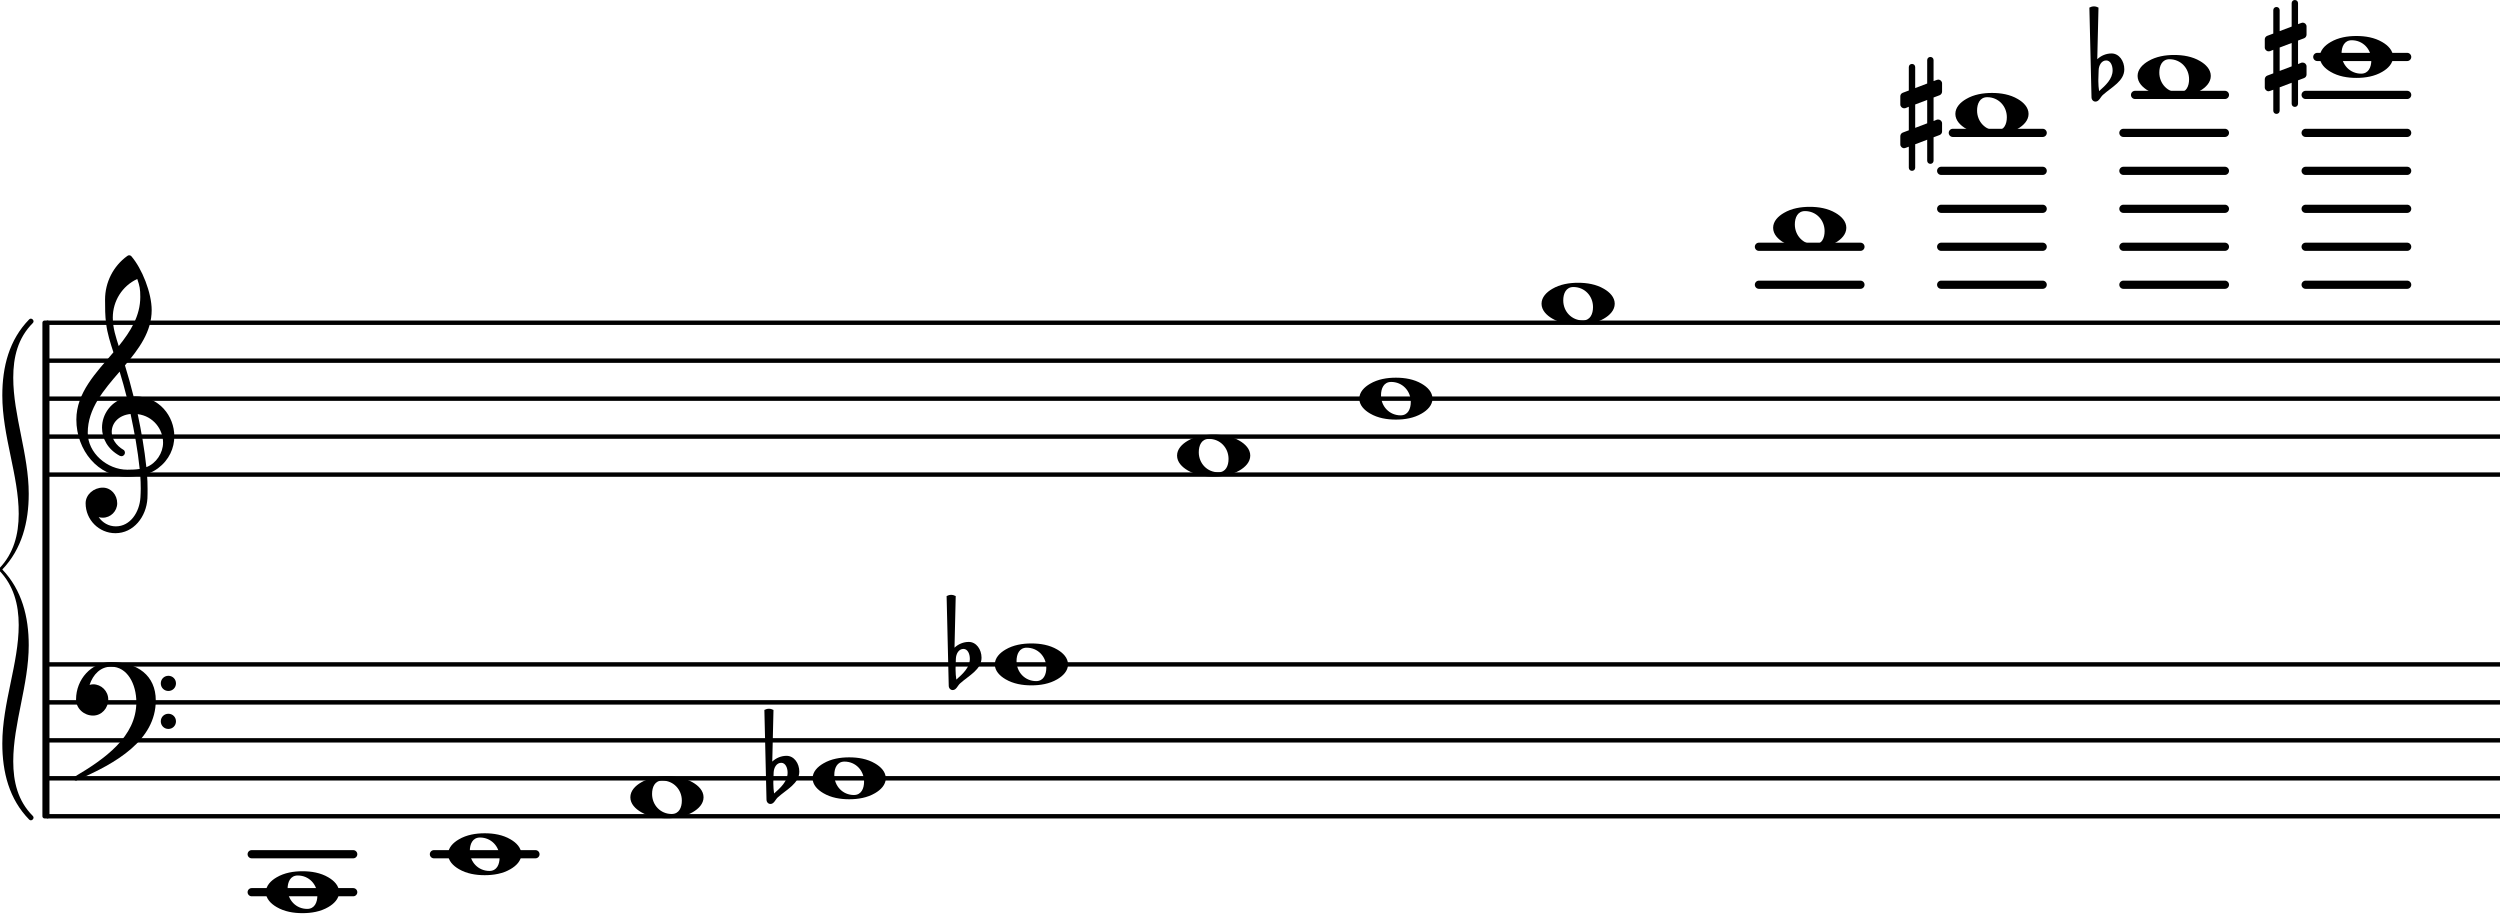
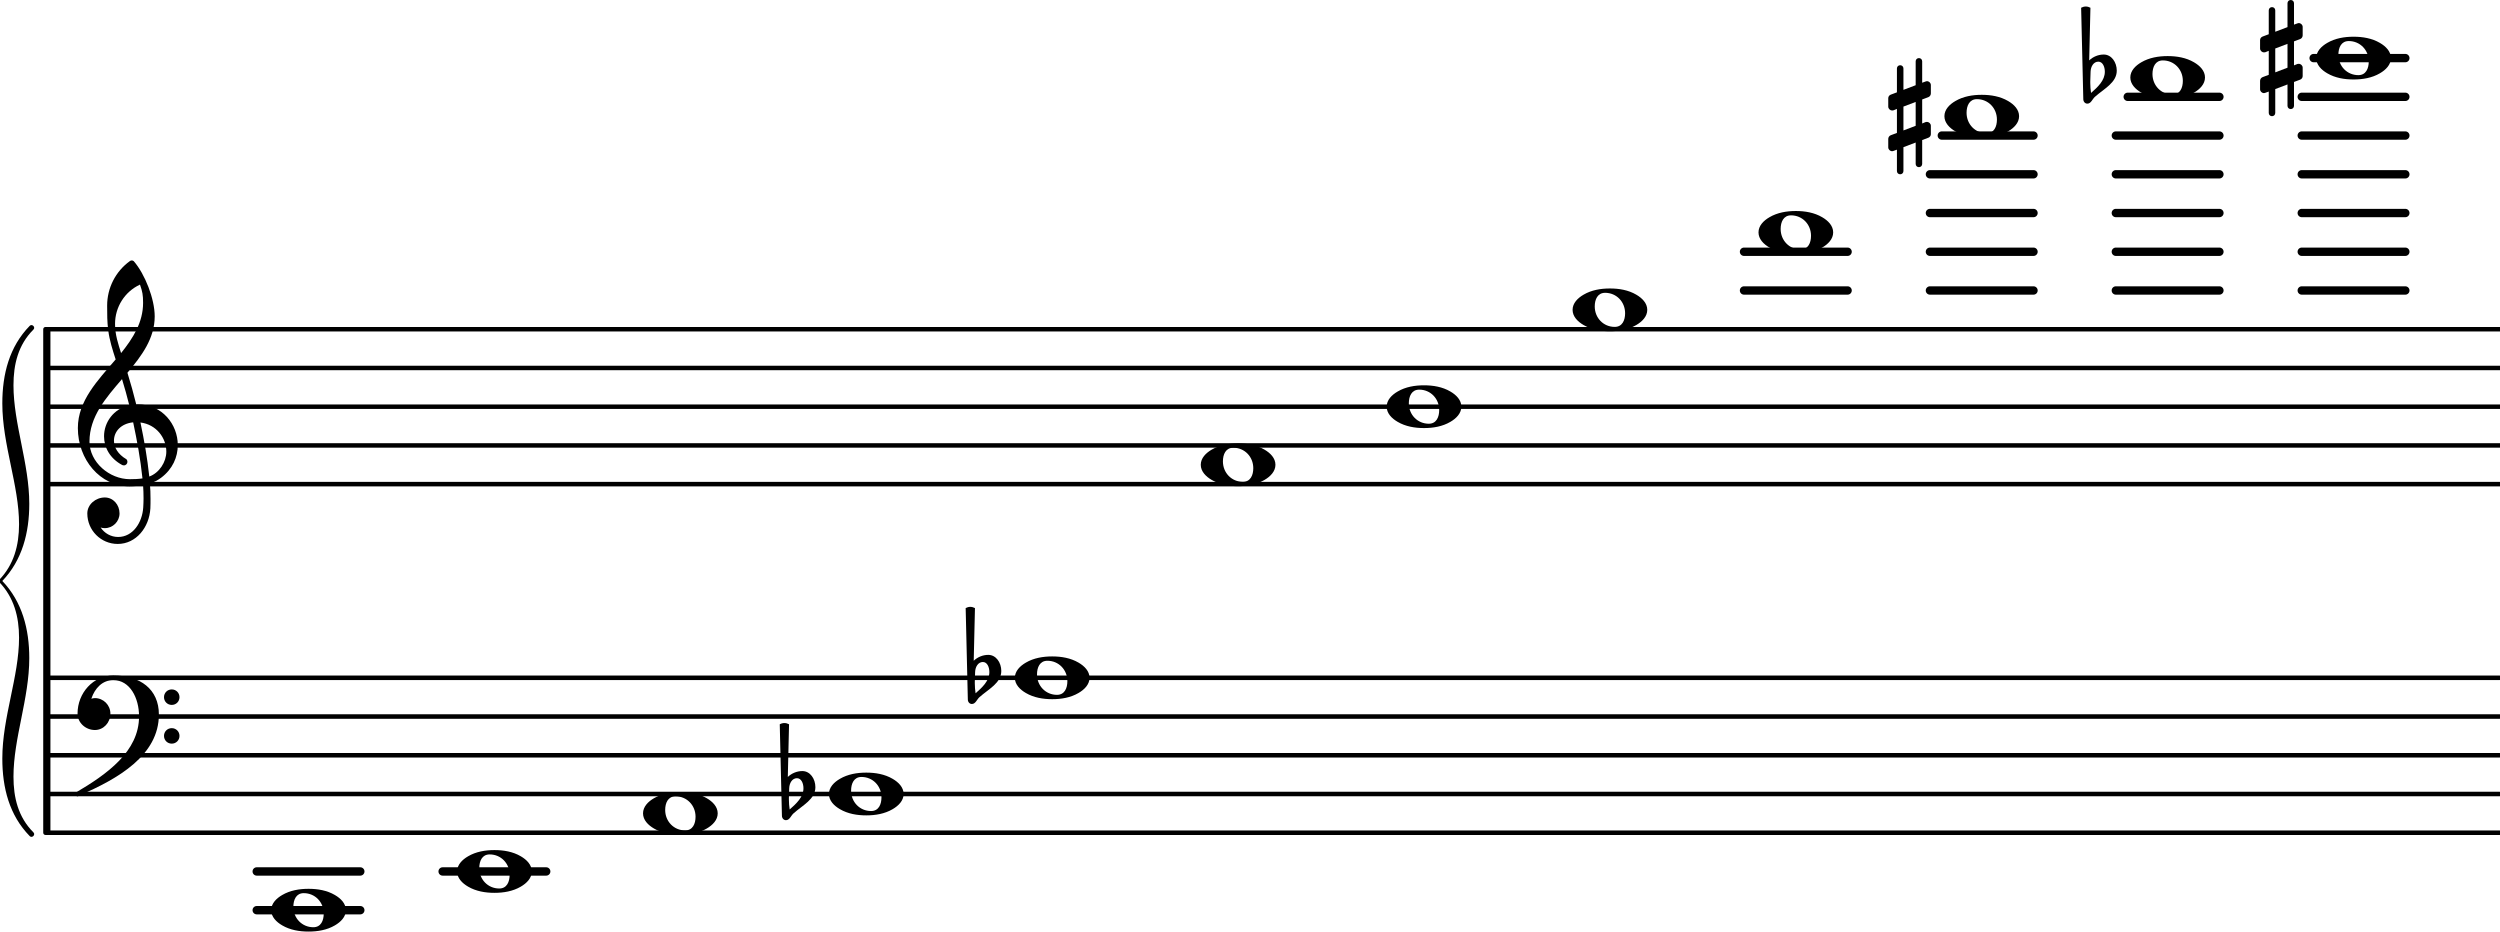
- <svg xmlns="http://www.w3.org/2000/svg" version="1.2" width="92.56mm" height="33.81mm" viewBox="9.471 0 65.84 24.053">
+ <svg xmlns="http://www.w3.org/2000/svg" version="1.2" width="90.73mm" height="33.81mm" viewBox="9.471 -0 64.54 24.053">
  <style type="text/css">

tspan { white-space: pre; }

</style>
  <g transform="translate(10.6698, 12.5)">
-     <line stroke-linejoin="round" stroke-linecap="round" stroke-width="0.116" stroke="currentColor" x1="0.058" y1="0" x2="64.642" y2="0" />
+     <line stroke-linejoin="round" stroke-linecap="round" stroke-width="0.116" stroke="currentColor" x1="0.058" y1="0" x2="63.342" y2="0" />
  </g>
  <g transform="translate(10.6698, 11.5)">
-     <line stroke-linejoin="round" stroke-linecap="round" stroke-width="0.116" stroke="currentColor" x1="0.058" y1="0" x2="64.642" y2="0" />
+     <line stroke-linejoin="round" stroke-linecap="round" stroke-width="0.116" stroke="currentColor" x1="0.058" y1="0" x2="63.342" y2="0" />
  </g>
  <g transform="translate(10.6698, 10.5)">
-     <line stroke-linejoin="round" stroke-linecap="round" stroke-width="0.116" stroke="currentColor" x1="0.058" y1="0" x2="64.642" y2="0" />
+     <line stroke-linejoin="round" stroke-linecap="round" stroke-width="0.116" stroke="currentColor" x1="0.058" y1="0" x2="63.342" y2="0" />
  </g>
  <g transform="translate(10.6698, 9.5)">
-     <line stroke-linejoin="round" stroke-linecap="round" stroke-width="0.116" stroke="currentColor" x1="0.058" y1="0" x2="64.642" y2="0" />
+     <line stroke-linejoin="round" stroke-linecap="round" stroke-width="0.116" stroke="currentColor" x1="0.058" y1="0" x2="63.342" y2="0" />
  </g>
  <g transform="translate(10.6698, 8.5)">
-     <line stroke-linejoin="round" stroke-linecap="round" stroke-width="0.116" stroke="currentColor" x1="0.058" y1="0" x2="64.642" y2="0" />
+     <line stroke-linejoin="round" stroke-linecap="round" stroke-width="0.116" stroke="currentColor" x1="0.058" y1="0" x2="63.342" y2="0" />
  </g>
  <g transform="translate(10.6698, 21.5)">
-     <line stroke-linejoin="round" stroke-linecap="round" stroke-width="0.116" stroke="currentColor" x1="0.058" y1="0" x2="64.642" y2="0" />
+     <line stroke-linejoin="round" stroke-linecap="round" stroke-width="0.116" stroke="currentColor" x1="0.058" y1="0" x2="63.342" y2="0" />
  </g>
  <g transform="translate(10.6698, 20.5)">
-     <line stroke-linejoin="round" stroke-linecap="round" stroke-width="0.116" stroke="currentColor" x1="0.058" y1="0" x2="64.642" y2="0" />
+     <line stroke-linejoin="round" stroke-linecap="round" stroke-width="0.116" stroke="currentColor" x1="0.058" y1="0" x2="63.342" y2="0" />
  </g>
  <g transform="translate(10.6698, 19.5)">
-     <line stroke-linejoin="round" stroke-linecap="round" stroke-width="0.116" stroke="currentColor" x1="0.058" y1="0" x2="64.642" y2="0" />
+     <line stroke-linejoin="round" stroke-linecap="round" stroke-width="0.116" stroke="currentColor" x1="0.058" y1="0" x2="63.342" y2="0" />
  </g>
  <g transform="translate(10.6698, 18.5)">
-     <line stroke-linejoin="round" stroke-linecap="round" stroke-width="0.116" stroke="currentColor" x1="0.058" y1="0" x2="64.642" y2="0" />
+     <line stroke-linejoin="round" stroke-linecap="round" stroke-width="0.116" stroke="currentColor" x1="0.058" y1="0" x2="63.342" y2="0" />
  </g>
  <g transform="translate(10.6698, 17.5)">
-     <line stroke-linejoin="round" stroke-linecap="round" stroke-width="0.116" stroke="currentColor" x1="0.058" y1="0" x2="64.642" y2="0" />
+     <line stroke-linejoin="round" stroke-linecap="round" stroke-width="0.116" stroke="currentColor" x1="0.058" y1="0" x2="63.342" y2="0" />
  </g>
  <g transform="translate(0, 1.5)">
-     <rect x="70.395" y="-0.108" width="2.583" height="0.216" ry="0.108" fill="currentColor" />
+     <rect x="69.095" y="-0.108" width="2.583" height="0.216" ry="0.108" fill="currentColor" />
  </g>
  <g transform="translate(0, 2.5)">
-     <rect x="70.088" y="-0.108" width="2.89" height="0.216" ry="0.108" fill="currentColor" />
+     <rect x="68.788" y="-0.108" width="2.89" height="0.216" ry="0.108" fill="currentColor" />
  </g>
  <g transform="translate(0, 3.5)">
-     <rect x="70.088" y="-0.108" width="2.89" height="0.216" ry="0.108" fill="currentColor" />
+     <rect x="68.788" y="-0.108" width="2.89" height="0.216" ry="0.108" fill="currentColor" />
  </g>
  <g transform="translate(0, 4.5)">
-     <rect x="70.088" y="-0.108" width="2.89" height="0.216" ry="0.108" fill="currentColor" />
+     <rect x="68.788" y="-0.108" width="2.89" height="0.216" ry="0.108" fill="currentColor" />
  </g>
  <g transform="translate(0, 5.5)">
-     <rect x="70.088" y="-0.108" width="2.89" height="0.216" ry="0.108" fill="currentColor" />
+     <rect x="68.788" y="-0.108" width="2.89" height="0.216" ry="0.108" fill="currentColor" />
  </g>
  <g transform="translate(0, 6.5)">
-     <rect x="70.088" y="-0.108" width="2.89" height="0.216" ry="0.108" fill="currentColor" />
+     <rect x="68.788" y="-0.108" width="2.89" height="0.216" ry="0.108" fill="currentColor" />
  </g>
  <g transform="translate(0, 7.5)">
-     <rect x="70.088" y="-0.108" width="2.89" height="0.216" ry="0.108" fill="currentColor" />
+     <rect x="68.788" y="-0.108" width="2.89" height="0.216" ry="0.108" fill="currentColor" />
  </g>
  <g transform="translate(0, 2.5)">
-     <rect x="65.595" y="-0.108" width="2.583" height="0.216" ry="0.108" fill="currentColor" />
+     <rect x="64.295" y="-0.108" width="2.583" height="0.216" ry="0.108" fill="currentColor" />
  </g>
  <g transform="translate(0, 3.5)">
-     <rect x="65.288" y="-0.108" width="2.89" height="0.216" ry="0.108" fill="currentColor" />
+     <rect x="63.988" y="-0.108" width="2.89" height="0.216" ry="0.108" fill="currentColor" />
  </g>
  <g transform="translate(0, 4.5)">
-     <rect x="65.288" y="-0.108" width="2.89" height="0.216" ry="0.108" fill="currentColor" />
+     <rect x="63.988" y="-0.108" width="2.89" height="0.216" ry="0.108" fill="currentColor" />
  </g>
  <g transform="translate(0, 5.5)">
-     <rect x="65.288" y="-0.108" width="2.89" height="0.216" ry="0.108" fill="currentColor" />
+     <rect x="63.988" y="-0.108" width="2.89" height="0.216" ry="0.108" fill="currentColor" />
  </g>
  <g transform="translate(0, 6.5)">
-     <rect x="65.288" y="-0.108" width="2.89" height="0.216" ry="0.108" fill="currentColor" />
+     <rect x="63.988" y="-0.108" width="2.89" height="0.216" ry="0.108" fill="currentColor" />
  </g>
  <g transform="translate(0, 7.5)">
-     <rect x="65.288" y="-0.108" width="2.89" height="0.216" ry="0.108" fill="currentColor" />
+     <rect x="63.988" y="-0.108" width="2.89" height="0.216" ry="0.108" fill="currentColor" />
  </g>
  <g transform="translate(0, 3.5)">
-     <rect x="60.795" y="-0.108" width="2.583" height="0.216" ry="0.108" fill="currentColor" />
+     <rect x="59.495" y="-0.108" width="2.583" height="0.216" ry="0.108" fill="currentColor" />
  </g>
  <g transform="translate(0, 4.5)">
-     <rect x="60.488" y="-0.108" width="2.89" height="0.216" ry="0.108" fill="currentColor" />
+     <rect x="59.188" y="-0.108" width="2.89" height="0.216" ry="0.108" fill="currentColor" />
  </g>
  <g transform="translate(0, 5.5)">
-     <rect x="60.488" y="-0.108" width="2.89" height="0.216" ry="0.108" fill="currentColor" />
+     <rect x="59.188" y="-0.108" width="2.89" height="0.216" ry="0.108" fill="currentColor" />
  </g>
  <g transform="translate(0, 6.5)">
-     <rect x="60.488" y="-0.108" width="2.89" height="0.216" ry="0.108" fill="currentColor" />
+     <rect x="59.188" y="-0.108" width="2.89" height="0.216" ry="0.108" fill="currentColor" />
  </g>
  <g transform="translate(0, 7.5)">
-     <rect x="60.488" y="-0.108" width="2.89" height="0.216" ry="0.108" fill="currentColor" />
+     <rect x="59.188" y="-0.108" width="2.89" height="0.216" ry="0.108" fill="currentColor" />
  </g>
  <g transform="translate(0, 6.5)">
-     <rect x="55.688" y="-0.108" width="2.89" height="0.216" ry="0.108" fill="currentColor" />
+     <rect x="54.388" y="-0.108" width="2.89" height="0.216" ry="0.108" fill="currentColor" />
  </g>
  <g transform="translate(0, 7.5)">
-     <rect x="55.688" y="-0.108" width="2.89" height="0.216" ry="0.108" fill="currentColor" />
+     <rect x="54.388" y="-0.108" width="2.89" height="0.216" ry="0.108" fill="currentColor" />
  </g>
  <g transform="translate(0, 22.5)">
    <rect x="20.788" y="-0.108" width="2.89" height="0.216" ry="0.108" fill="currentColor" />
  </g>
  <g transform="translate(0, 22.5)">
    <rect x="15.988" y="-0.108" width="2.89" height="0.216" ry="0.108" fill="currentColor" />
  </g>
  <g transform="translate(0, 23.5)">
    <rect x="15.988" y="-0.108" width="2.89" height="0.216" ry="0.108" fill="currentColor" />
  </g>
  <g transform="translate(30.8698, 20.5)">
    <path transform="scale(0.004, -0.004)" d="M210 110c-49 0 -67 -43 -67 -88c0 -74 56 -132 129 -132c49 0 67 43 67 88c0 74 -56 132 -129 132zM482 0c0 -43 -33 -76 -71 -98c-51 -30 -111 -40 -170 -40s-119 10 -170 40c-38 22 -71 55 -71 98s33 76 71 98c51 30 111 40 170 40s119 -10 170 -40 c38 -22 71 -55 71 -98z" fill="currentColor" />
  </g>
  <g transform="translate(29.7198, 20.5)">
    <path transform="scale(0.004, -0.004)" d="M31 37l-2 -62v-11c0 -22 2 -43 5 -64c43 38 89 80 89 137c0 32 -14 65 -42 65c-31 0 -49 -32 -50 -65zM-30 450c9 5 20 8 30 8s21 -3 30 -8l-8 -340c25 24 59 38 94 38c50 0 84 -50 84 -104c0 -78 -83 -117 -141 -169c-17 -15 -25 -44 -49 -44c-15 0 -26 13 -26 29z" fill="currentColor" />
  </g>
  <g transform="translate(21.2698, 22.5)">
    <path transform="scale(0.004, -0.004)" d="M210 110c-49 0 -67 -43 -67 -88c0 -74 56 -132 129 -132c49 0 67 43 67 88c0 74 -56 132 -129 132zM482 0c0 -43 -33 -76 -71 -98c-51 -30 -111 -40 -170 -40s-119 10 -170 40c-38 22 -71 55 -71 98s33 76 71 98c51 30 111 40 170 40s119 -10 170 -40 c38 -22 71 -55 71 -98z" fill="currentColor" />
  </g>
-   <g transform="translate(56.1698, 6)">
+   <g transform="translate(54.8698, 6)">
    <path transform="scale(0.004, -0.004)" d="M210 110c-49 0 -67 -43 -67 -88c0 -74 56 -132 129 -132c49 0 67 43 67 88c0 74 -56 132 -129 132zM482 0c0 -43 -33 -76 -71 -98c-51 -30 -111 -40 -170 -40s-119 10 -170 40c-38 22 -71 55 -71 98s33 76 71 98c51 30 111 40 170 40s119 -10 170 -40 c38 -22 71 -55 71 -98z" fill="currentColor" />
  </g>
-   <g transform="translate(69.1198, 1.5)">
+   <g transform="translate(67.8198, 1.5)">
    <path transform="scale(0.004, -0.004)" d="M198 -329c-12 0 -21 9 -21 21v138l-79 -30v-154c0 -12 -9 -21 -21 -21s-21 9 -21 21v138l-22 -8c-3 -1 -6 -2 -9 -2c-13 0 -25 11 -25 25v54c0 10 6 20 16 24l40 15v155l-22 -9c-3 -1 -6 -1 -9 -1c-13 0 -25 11 -25 25v54c0 10 6 19 16 23l40 15v154c0 12 9 21 21 21 s21 -9 21 -21v-138l79 30v154c0 12 9 21 21 21s21 -9 21 -21v-138l22 8c3 1 6 2 9 2c13 0 25 -11 25 -25v-54c0 -10 -6 -20 -16 -24l-40 -15v-155l22 9c3 1 6 1 9 1c13 0 25 -11 25 -25v-54c0 -10 -6 -19 -16 -23l-40 -15v-154c0 -12 -9 -21 -21 -21zM98 62v-154l79 30v154z " fill="currentColor" />
  </g>
  <g transform="translate(26.0698, 21)">
    <path transform="scale(0.004, -0.004)" d="M210 110c-49 0 -67 -43 -67 -88c0 -74 56 -132 129 -132c49 0 67 43 67 88c0 74 -56 132 -129 132zM482 0c0 -43 -33 -76 -71 -98c-51 -30 -111 -40 -170 -40s-119 10 -170 40c-38 22 -71 55 -71 98s33 76 71 98c51 30 111 40 170 40s119 -10 170 -40 c38 -22 71 -55 71 -98z" fill="currentColor" />
  </g>
  <g transform="translate(50.0698, 8)">
    <path transform="scale(0.004, -0.004)" d="M210 110c-49 0 -67 -43 -67 -88c0 -74 56 -132 129 -132c49 0 67 43 67 88c0 74 -56 132 -129 132zM482 0c0 -43 -33 -76 -71 -98c-51 -30 -111 -40 -170 -40s-119 10 -170 40c-38 22 -71 55 -71 98s33 76 71 98c51 30 111 40 170 40s119 -10 170 -40 c38 -22 71 -55 71 -98z" fill="currentColor" />
  </g>
  <g transform="translate(45.2698, 10.5)">
    <path transform="scale(0.004, -0.004)" d="M210 110c-49 0 -67 -43 -67 -88c0 -74 56 -132 129 -132c49 0 67 43 67 88c0 74 -56 132 -129 132zM482 0c0 -43 -33 -76 -71 -98c-51 -30 -111 -40 -170 -40s-119 10 -170 40c-38 22 -71 55 -71 98s33 76 71 98c51 30 111 40 170 40s119 -10 170 -40 c38 -22 71 -55 71 -98z" fill="currentColor" />
  </g>
  <g transform="translate(34.5198, 17.5)">
    <path transform="scale(0.004, -0.004)" d="M31 37l-2 -62v-11c0 -22 2 -43 5 -64c43 38 89 80 89 137c0 32 -14 65 -42 65c-31 0 -49 -32 -50 -65zM-30 450c9 5 20 8 30 8s21 -3 30 -8l-8 -340c25 24 59 38 94 38c50 0 84 -50 84 -104c0 -78 -83 -117 -141 -169c-17 -15 -25 -44 -49 -44c-15 0 -26 13 -26 29z" fill="currentColor" />
  </g>
  <g transform="translate(40.4698, 12)">
    <path transform="scale(0.004, -0.004)" d="M210 110c-49 0 -67 -43 -67 -88c0 -74 56 -132 129 -132c49 0 67 43 67 88c0 74 -56 132 -129 132zM482 0c0 -43 -33 -76 -71 -98c-51 -30 -111 -40 -170 -40s-119 10 -170 40c-38 22 -71 55 -71 98s33 76 71 98c51 30 111 40 170 40s119 -10 170 -40 c38 -22 71 -55 71 -98z" fill="currentColor" />
  </g>
  <g transform="translate(11.4698, 11.5)">
    <path transform="scale(0.004, -0.004)" d="M379 264c3 0 7 1 10 1c157 0 258 -129 258 -263c0 -77 -33 -155 -108 -211c-22 -16 -46 -29 -72 -37c3 -33 4 -66 4 -99c0 -21 0 -41 -1 -62c-7 -121 -91 -229 -211 -229c-108 0 -196 88 -196 197c0 58 54 103 113 103c54 0 95 -47 95 -103c0 -52 -43 -95 -95 -95 c-9 0 -18 1 -27 4c25 -37 66 -61 113 -61c95 0 156 93 162 191c1 19 2 38 2 57c0 29 -1 58 -3 87c-29 -5 -58 -8 -88 -8c-189 0 -333 173 -333 376c0 177 129 308 244 443c-20 62 -40 124 -48 189c-7 52 -7 105 -7 158c0 114 54 221 147 288c8 6 18 5 25 -1 c72 -83 135 -243 135 -356c0 -142 -84 -255 -176 -364c21 -68 40 -136 57 -205zM463 -201c65 24 110 94 110 161c0 88 -64 175 -167 188c24 -114 44 -227 57 -349zM77 25c0 -133 128 -243 261 -243c27 0 55 1 81 5c-13 126 -35 244 -60 362c-79 -8 -124 -60 -124 -118 c0 -43 25 -88 80 -120c5 -5 7 -11 7 -17c0 -12 -10 -23 -23 -23c-3 0 -7 1 -10 2c-81 43 -118 115 -118 186c0 89 60 177 163 200c-14 57 -30 113 -47 169c-105 -122 -210 -243 -210 -403zM242 784c0 -71 21 -130 39 -188c78 97 142 199 142 324c0 51 -4 72 -20 118 c-99 -46 -161 -145 -161 -254z" fill="currentColor" />
  </g>
  <g transform="translate(10.2835, 15)">
    <path transform="scale(0.004, -0.004)" d="M-189 -1146c0 267 108 528 108 780c0 135 -33 261 -129 360c-3 3 -3 3 -3 6s0 3 3 6c96 99 129 225 129 360c0 252 -108 513 -108 780c0 189 45 366 177 501c15 15 39 -9 24 -24c-99 -99 -129 -225 -129 -360c0 -249 102 -504 102 -765c0 -186 -45 -363 -174 -498 c129 -135 174 -312 174 -498c0 -261 -102 -516 -102 -765c0 -135 30 -261 129 -360c15 -15 -9 -39 -24 -24c-132 135 -177 312 -177 501z" fill="currentColor" />
  </g>
  <g transform="translate(10.5835, 15)">
    <rect x="0" y="-6.558" width="0.186" height="13.116" ry="0.058" fill="currentColor" />
  </g>
  <g transform="translate(35.6698, 17.5)">
    <path transform="scale(0.004, -0.004)" d="M210 110c-49 0 -67 -43 -67 -88c0 -74 56 -132 129 -132c49 0 67 43 67 88c0 74 -56 132 -129 132zM482 0c0 -43 -33 -76 -71 -98c-51 -30 -111 -40 -170 -40s-119 10 -170 40c-38 22 -71 55 -71 98s33 76 71 98c51 30 111 40 170 40s119 -10 170 -40 c38 -22 71 -55 71 -98z" fill="currentColor" />
  </g>
  <g transform="translate(16.4698, 23.5)">
    <path transform="scale(0.004, -0.004)" d="M210 110c-49 0 -67 -43 -67 -88c0 -74 56 -132 129 -132c49 0 67 43 67 88c0 74 -56 132 -129 132zM482 0c0 -43 -33 -76 -71 -98c-51 -30 -111 -40 -170 -40s-119 10 -170 40c-38 22 -71 55 -71 98s33 76 71 98c51 30 111 40 170 40s119 -10 170 -40 c38 -22 71 -55 71 -98z" fill="currentColor" />
  </g>
  <g transform="translate(11.4698, 18.5)">
    <path transform="scale(0.004, -0.004)" d="M558 -125c0 28 22 50 50 50s50 -22 50 -50s-22 -50 -50 -50s-50 22 -50 50zM558 125c0 28 22 50 50 50s50 -22 50 -50s-22 -50 -50 -50s-50 22 -50 50zM231 265c173 0 294 -88 294 -252c0 -263 -263 -415 -515 -523c-3 -3 -7 -5 -10 -5c-8 0 -15 7 -15 15c0 3 2 7 5 10 c200 118 407 264 407 491c0 119 -59 234 -166 234c-70 0 -119 -51 -142 -120c8 2 15 4 23 4c55 0 100 -45 100 -100c0 -58 -44 -106 -100 -106c-60 0 -112 47 -112 106c0 133 101 246 231 246z" fill="currentColor" />
  </g>
-   <g transform="translate(65.7698, 2)">
+   <g transform="translate(64.4698, 2)">
    <path transform="scale(0.004, -0.004)" d="M210 110c-49 0 -67 -43 -67 -88c0 -74 56 -132 129 -132c49 0 67 43 67 88c0 74 -56 132 -129 132zM482 0c0 -43 -33 -76 -71 -98c-51 -30 -111 -40 -170 -40s-119 10 -170 40c-38 22 -71 55 -71 98s33 76 71 98c51 30 111 40 170 40s119 -10 170 -40 c38 -22 71 -55 71 -98z" fill="currentColor" />
  </g>
-   <g transform="translate(64.6198, 2)">
+   <g transform="translate(63.3198, 2)">
    <path transform="scale(0.004, -0.004)" d="M31 37l-2 -62v-11c0 -22 2 -43 5 -64c43 38 89 80 89 137c0 32 -14 65 -42 65c-31 0 -49 -32 -50 -65zM-30 450c9 5 20 8 30 8s21 -3 30 -8l-8 -340c25 24 59 38 94 38c50 0 84 -50 84 -104c0 -78 -83 -117 -141 -169c-17 -15 -25 -44 -49 -44c-15 0 -26 13 -26 29z" fill="currentColor" />
  </g>
-   <g transform="translate(70.5698, 1.5)">
+   <g transform="translate(69.2698, 1.5)">
    <path transform="scale(0.004, -0.004)" d="M210 110c-49 0 -67 -43 -67 -88c0 -74 56 -132 129 -132c49 0 67 43 67 88c0 74 -56 132 -129 132zM482 0c0 -43 -33 -76 -71 -98c-51 -30 -111 -40 -170 -40s-119 10 -170 40c-38 22 -71 55 -71 98s33 76 71 98c51 30 111 40 170 40s119 -10 170 -40 c38 -22 71 -55 71 -98z" fill="currentColor" />
  </g>
-   <g transform="translate(60.9698, 3)">
+   <g transform="translate(59.6698, 3)">
    <path transform="scale(0.004, -0.004)" d="M210 110c-49 0 -67 -43 -67 -88c0 -74 56 -132 129 -132c49 0 67 43 67 88c0 74 -56 132 -129 132zM482 0c0 -43 -33 -76 -71 -98c-51 -30 -111 -40 -170 -40s-119 10 -170 40c-38 22 -71 55 -71 98s33 76 71 98c51 30 111 40 170 40s119 -10 170 -40 c38 -22 71 -55 71 -98z" fill="currentColor" />
  </g>
-   <g transform="translate(59.5198, 3)">
+   <g transform="translate(58.2198, 3)">
    <path transform="scale(0.004, -0.004)" d="M198 -329c-12 0 -21 9 -21 21v138l-79 -30v-154c0 -12 -9 -21 -21 -21s-21 9 -21 21v138l-22 -8c-3 -1 -6 -2 -9 -2c-13 0 -25 11 -25 25v54c0 10 6 20 16 24l40 15v155l-22 -9c-3 -1 -6 -1 -9 -1c-13 0 -25 11 -25 25v54c0 10 6 19 16 23l40 15v154c0 12 9 21 21 21 s21 -9 21 -21v-138l79 30v154c0 12 9 21 21 21s21 -9 21 -21v-138l22 8c3 1 6 2 9 2c13 0 25 -11 25 -25v-54c0 -10 -6 -20 -16 -24l-40 -15v-155l22 9c3 1 6 1 9 1c13 0 25 -11 25 -25v-54c0 -10 -6 -19 -16 -23l-40 -15v-154c0 -12 -9 -21 -21 -21zM98 62v-154l79 30v154z " fill="currentColor" />
  </g>
</svg>
